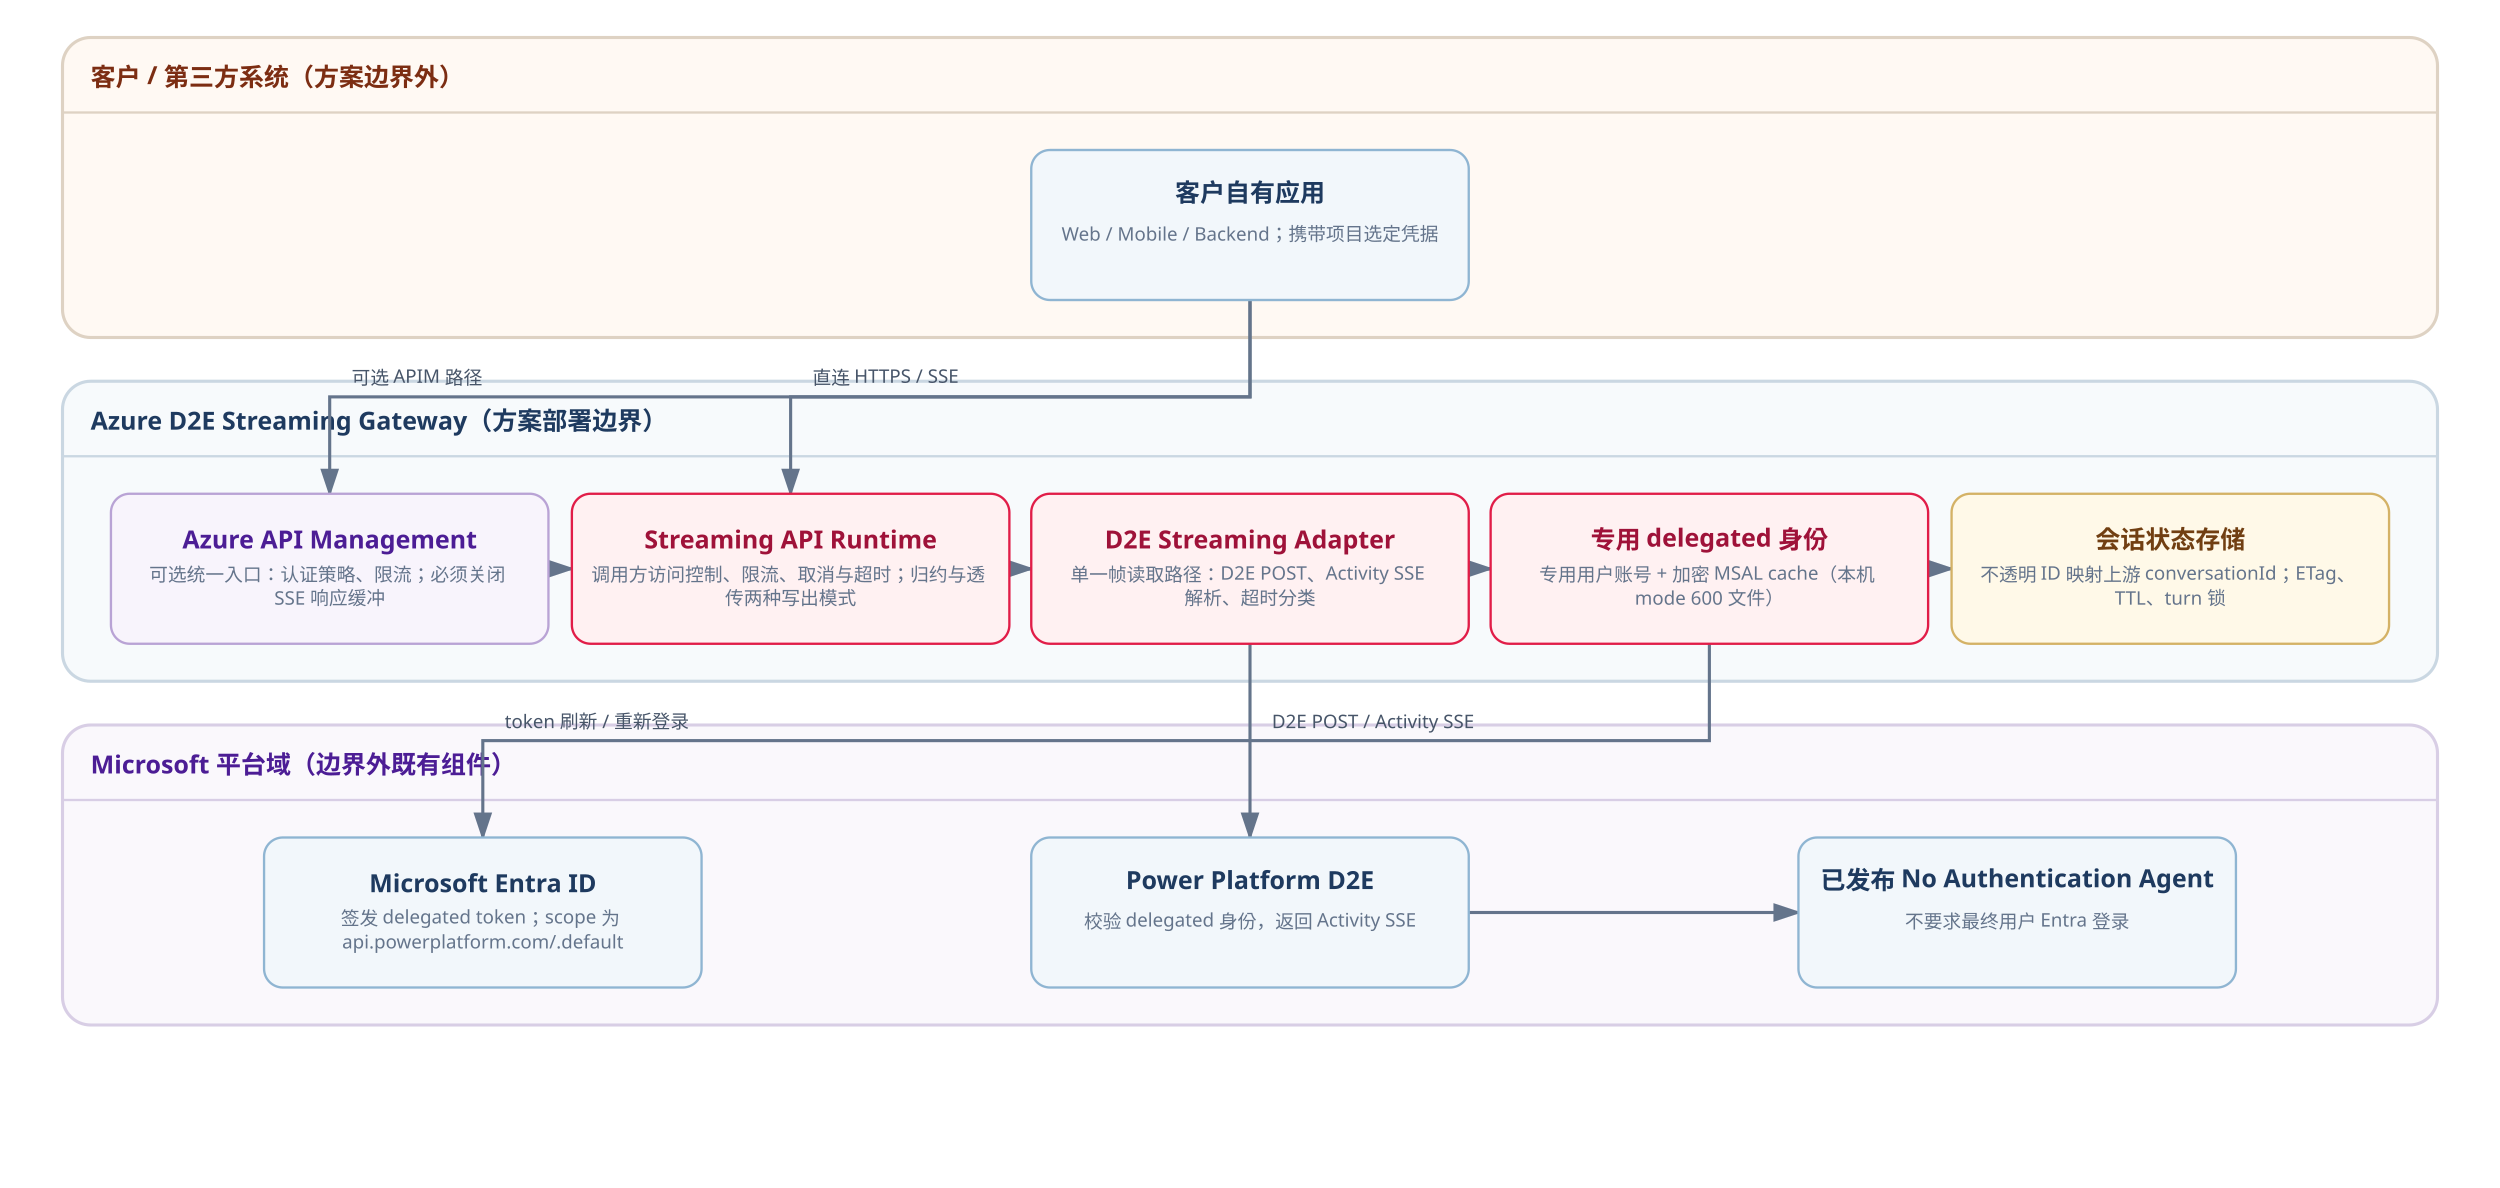
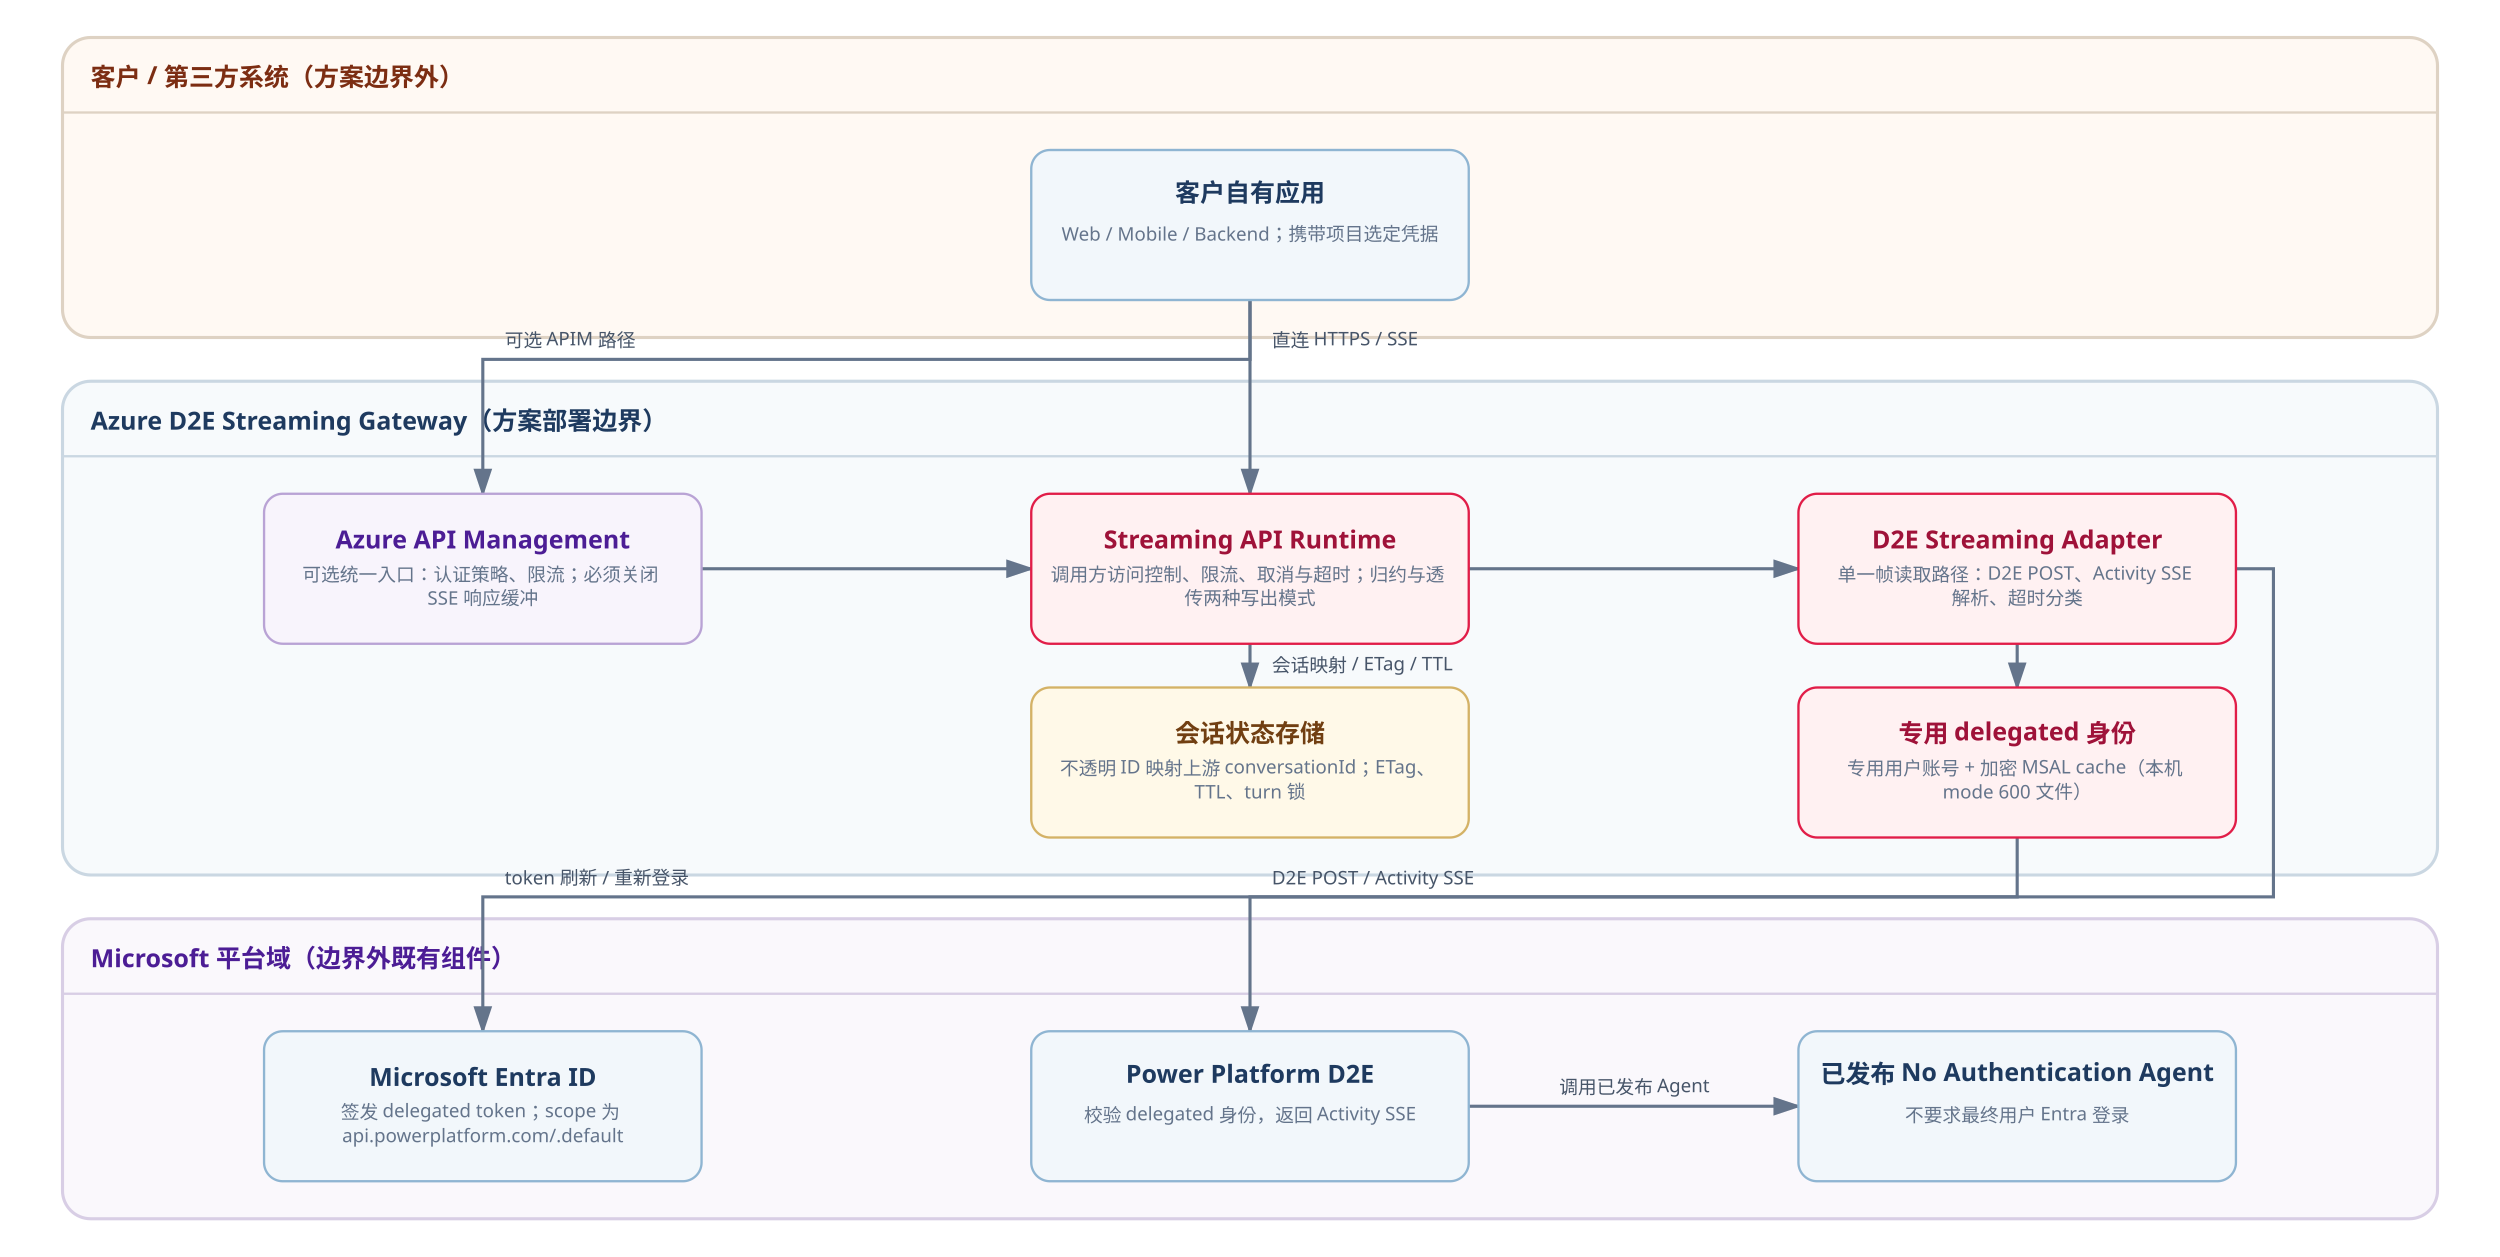
- <svg xmlns="http://www.w3.org/2000/svg" viewBox="0 0 1600 760" role="img" aria-labelledby="diagram-title diagram-desc">
+ <svg xmlns="http://www.w3.org/2000/svg" viewBox="0 0 1600 804" role="img" aria-labelledby="diagram-title diagram-desc">
  <defs>
    <marker id="arrow" markerWidth="10" markerHeight="10" refX="8" refY="3" orient="auto">
      <path d="M0,0 L0,6 L9,3 z" fill="#64748B" />
    </marker>
    <filter id="shadow" x="-20%" y="-20%" width="140%" height="140%">
      <feDropShadow dx="0" dy="5" stdDeviation="7" flood-color="#0F172A" flood-opacity="0.12" />
    </filter>
  </defs>
  <g data-group-id="customer-domain">
    <rect x="40" y="24" width="1520" height="192" rx="18" fill="#FFF9F3" stroke="#DED2C3" stroke-width="2" />
    <line x1="40" y1="72" x2="1560" y2="72" stroke="#DED2C3" stroke-width="1.5" />
    <text x="58" y="55" font-family="Noto Sans SC, sans-serif" font-size="16" font-weight="700" fill="#7C2D12">客户 / 第三方系统（方案边界外）</text>
  </g>
  <g data-group-id="gateway-domain">
-     <rect x="40" y="244" width="1520" height="192" rx="18" fill="#F7FAFC" stroke="#CAD7E2" stroke-width="2" />
+     <rect x="40" y="244" width="1520" height="316" rx="18" fill="#F7FAFC" stroke="#CAD7E2" stroke-width="2" />
    <line x1="40" y1="292" x2="1560" y2="292" stroke="#CAD7E2" stroke-width="1.5" />
    <text x="58" y="275" font-family="Noto Sans SC, sans-serif" font-size="16" font-weight="700" fill="#1E3A5F">Azure D2E Streaming Gateway（方案部署边界）</text>
  </g>
  <g data-group-id="microsoft-domain">
-     <rect x="40" y="464" width="1520" height="192" rx="18" fill="#FAF8FC" stroke="#D8CEE5" stroke-width="2" />
-     <line x1="40" y1="512" x2="1560" y2="512" stroke="#D8CEE5" stroke-width="1.5" />
-     <text x="58" y="495" font-family="Noto Sans SC, sans-serif" font-size="16" font-weight="700" fill="#4C1D95">Microsoft 平台域（边界外既有组件）</text>
+     <rect x="40" y="588" width="1520" height="192" rx="18" fill="#FAF8FC" stroke="#D8CEE5" stroke-width="2" />
+     <line x1="40" y1="636" x2="1560" y2="636" stroke="#D8CEE5" stroke-width="1.5" />
+     <text x="58" y="619" font-family="Noto Sans SC, sans-serif" font-size="16" font-weight="700" fill="#4C1D95">Microsoft 平台域（边界外既有组件）</text>
  </g>
-   <path d="M 800 192 V 254 H 211 V 316" fill="none" stroke="#64748B" stroke-width="2" marker-end="url(#arrow)" />
-   <text x="225" y="246" text-anchor="start" font-family="Noto Sans SC, sans-serif" font-size="12" fill="#475569">可选 APIM 路径</text>
-   <path d="M 800 192 V 254 H 506 V 316" fill="none" stroke="#64748B" stroke-width="2" marker-end="url(#arrow)" />
-   <text x="520" y="246" text-anchor="start" font-family="Noto Sans SC, sans-serif" font-size="12" fill="#475569">直连 HTTPS / SSE</text>
-   <path d="M 351 364 H 366" fill="none" stroke="#64748B" stroke-width="2" marker-end="url(#arrow)" />
-   <path d="M 646 364 H 1249" fill="none" stroke="#64748B" stroke-width="2" marker-end="url(#arrow)" />
-   <text x="1263" y="356" text-anchor="start" font-family="Noto Sans SC, sans-serif" font-size="12" fill="#475569">会话映射 / ETag / TTL</text>
-   <path d="M 646 364 H 660" fill="none" stroke="#64748B" stroke-width="2" marker-end="url(#arrow)" />
-   <path d="M 940 364 H 954" fill="none" stroke="#64748B" stroke-width="2" marker-end="url(#arrow)" />
-   <path d="M 1094 412 V 474 H 309 V 536" fill="none" stroke="#64748B" stroke-width="2" marker-end="url(#arrow)" />
-   <text x="323" y="466" text-anchor="start" font-family="Noto Sans SC, sans-serif" font-size="12" fill="#475569">token 刷新 / 重新登录</text>
-   <path d="M 800 412 V 474 H 800 V 536" fill="none" stroke="#64748B" stroke-width="2" marker-end="url(#arrow)" />
-   <text x="814" y="466" text-anchor="start" font-family="Noto Sans SC, sans-serif" font-size="12" fill="#475569">D2E POST / Activity SSE</text>
-   <path d="M 940 584 H 1151" fill="none" stroke="#64748B" stroke-width="2" marker-end="url(#arrow)" />
-   <text x="1165" y="576" text-anchor="start" font-family="Noto Sans SC, sans-serif" font-size="12" fill="#475569">调用已发布 Agent</text>
+   <path d="M 800 192 V 230 H 309 V 316" fill="none" stroke="#64748B" stroke-width="2" marker-end="url(#arrow)" />
+   <text x="323" y="222" text-anchor="start" font-family="Noto Sans SC, sans-serif" font-size="12" fill="#475569">可选 APIM 路径</text>
+   <path d="M 800 192 V 230 H 800 V 316" fill="none" stroke="#64748B" stroke-width="2" marker-end="url(#arrow)" />
+   <text x="814" y="222" text-anchor="start" font-family="Noto Sans SC, sans-serif" font-size="12" fill="#475569">直连 HTTPS / SSE</text>
+   <path d="M 449 364 H 660" fill="none" stroke="#64748B" stroke-width="2" marker-end="url(#arrow)" />
+   <path d="M 800 412 V 440" fill="none" stroke="#64748B" stroke-width="2" marker-end="url(#arrow)" />
+   <text x="814" y="430" text-anchor="start" font-family="Noto Sans SC, sans-serif" font-size="12" fill="#475569">会话映射 / ETag / TTL</text>
+   <path d="M 940 364 H 1151" fill="none" stroke="#64748B" stroke-width="2" marker-end="url(#arrow)" />
+   <path d="M 1291 412 V 440" fill="none" stroke="#64748B" stroke-width="2" marker-end="url(#arrow)" />
+   <path d="M 1291 536 V 574 H 309 V 660" fill="none" stroke="#64748B" stroke-width="2" marker-end="url(#arrow)" />
+   <text x="323" y="566" text-anchor="start" font-family="Noto Sans SC, sans-serif" font-size="12" fill="#475569">token 刷新 / 重新登录</text>
+   <path d="M 1431 364 H 1455 V 574 H 800 V 660" fill="none" stroke="#64748B" stroke-width="2" marker-end="url(#arrow)" />
+   <text x="814" y="566" text-anchor="start" font-family="Noto Sans SC, sans-serif" font-size="12" fill="#475569">D2E POST / Activity SSE</text>
+   <path d="M 940 708 H 1151" fill="none" stroke="#64748B" stroke-width="2" marker-end="url(#arrow)" />
+   <text x="1046" y="700" text-anchor="middle" font-family="Noto Sans SC, sans-serif" font-size="12" fill="#475569">调用已发布 Agent</text>
  <g data-node-id="customer-app">
    <rect x="660" y="96" width="280" height="96" rx="12" fill="#F2F7FB" stroke="#8FB5D2" stroke-width="1.5" />
    <text x="800" text-anchor="middle" font-family="Noto Sans SC, sans-serif" font-size="16" font-weight="700" fill="#1E3A5F">
      <tspan x="800" y="129">客户自有应用</tspan>
    </text>
    <text x="800" text-anchor="middle" font-family="Noto Sans SC, sans-serif" font-size="12" fill="#64748B">
      <tspan x="800" y="154">Web / Mobile / Backend；携带项目选定凭据</tspan>
    </text>
  </g>
  <g data-node-id="edge-api">
-     <rect x="71" y="316" width="280" height="96" rx="12" fill="#F8F4FC" stroke="#B9A3D5" stroke-width="1.5" />
-     <text x="211" text-anchor="middle" font-family="Noto Sans SC, sans-serif" font-size="16" font-weight="700" fill="#4C1D95">
-       <tspan x="211" y="351">Azure API Management</tspan>
+     <rect x="169" y="316" width="280" height="96" rx="12" fill="#F8F4FC" stroke="#B9A3D5" stroke-width="1.5" />
+     <text x="309" text-anchor="middle" font-family="Noto Sans SC, sans-serif" font-size="16" font-weight="700" fill="#4C1D95">
+       <tspan x="309" y="351">Azure API Management</tspan>
    </text>
-     <text x="211" text-anchor="middle" font-family="Noto Sans SC, sans-serif" font-size="12" fill="#64748B">
-       <tspan x="211" y="372">可选统一入口：认证策略、限流；必须关闭</tspan>
-       <tspan x="211" y="387">SSE 响应缓冲</tspan>
+     <text x="309" text-anchor="middle" font-family="Noto Sans SC, sans-serif" font-size="12" fill="#64748B">
+       <tspan x="309" y="372">可选统一入口：认证策略、限流；必须关闭</tspan>
+       <tspan x="309" y="387">SSE 响应缓冲</tspan>
    </text>
  </g>
  <g data-node-id="conversation-runtime">
-     <rect x="366" y="316" width="280" height="96" rx="12" fill="#FFF1F2" stroke="#E11D48" stroke-width="1.5" />
-     <text x="506" text-anchor="middle" font-family="Noto Sans SC, sans-serif" font-size="16" font-weight="700" fill="#9F1239">
-       <tspan x="506" y="351">Streaming API Runtime</tspan>
+     <rect x="660" y="316" width="280" height="96" rx="12" fill="#FFF1F2" stroke="#E11D48" stroke-width="1.5" />
+     <text x="800" text-anchor="middle" font-family="Noto Sans SC, sans-serif" font-size="16" font-weight="700" fill="#9F1239">
+       <tspan x="800" y="351">Streaming API Runtime</tspan>
    </text>
-     <text x="506" text-anchor="middle" font-family="Noto Sans SC, sans-serif" font-size="12" fill="#64748B">
-       <tspan x="506" y="372">调用方访问控制、限流、取消与超时；归约与透</tspan>
-       <tspan x="506" y="387">传两种写出模式</tspan>
+     <text x="800" text-anchor="middle" font-family="Noto Sans SC, sans-serif" font-size="12" fill="#64748B">
+       <tspan x="800" y="372">调用方访问控制、限流、取消与超时；归约与透</tspan>
+       <tspan x="800" y="387">传两种写出模式</tspan>
    </text>
  </g>
  <g data-node-id="session-store">
-     <rect x="1249" y="316" width="280" height="96" rx="12" fill="#FFF9E8" stroke="#D4B266" stroke-width="1.5" />
-     <text x="1389" text-anchor="middle" font-family="Noto Sans SC, sans-serif" font-size="16" font-weight="700" fill="#713F12">
-       <tspan x="1389" y="351">会话状态存储</tspan>
+     <rect x="660" y="440" width="280" height="96" rx="12" fill="#FFF9E8" stroke="#D4B266" stroke-width="1.5" />
+     <text x="800" text-anchor="middle" font-family="Noto Sans SC, sans-serif" font-size="16" font-weight="700" fill="#713F12">
+       <tspan x="800" y="475">会话状态存储</tspan>
    </text>
-     <text x="1389" text-anchor="middle" font-family="Noto Sans SC, sans-serif" font-size="12" fill="#64748B">
-       <tspan x="1389" y="372">不透明 ID 映射上游 conversationId；ETag、</tspan>
-       <tspan x="1389" y="387">TTL、turn 锁</tspan>
+     <text x="800" text-anchor="middle" font-family="Noto Sans SC, sans-serif" font-size="12" fill="#64748B">
+       <tspan x="800" y="496">不透明 ID 映射上游 conversationId；ETag、</tspan>
+       <tspan x="800" y="511">TTL、turn 锁</tspan>
    </text>
  </g>
  <g data-node-id="d2e-adapter">
-     <rect x="660" y="316" width="280" height="96" rx="12" fill="#FFF1F2" stroke="#E11D48" stroke-width="1.5" />
-     <text x="800" text-anchor="middle" font-family="Noto Sans SC, sans-serif" font-size="16" font-weight="700" fill="#9F1239">
-       <tspan x="800" y="351">D2E Streaming Adapter</tspan>
+     <rect x="1151" y="316" width="280" height="96" rx="12" fill="#FFF1F2" stroke="#E11D48" stroke-width="1.5" />
+     <text x="1291" text-anchor="middle" font-family="Noto Sans SC, sans-serif" font-size="16" font-weight="700" fill="#9F1239">
+       <tspan x="1291" y="351">D2E Streaming Adapter</tspan>
    </text>
-     <text x="800" text-anchor="middle" font-family="Noto Sans SC, sans-serif" font-size="12" fill="#64748B">
-       <tspan x="800" y="372">单一帧读取路径：D2E POST、Activity SSE</tspan>
-       <tspan x="800" y="387">解析、超时分类</tspan>
+     <text x="1291" text-anchor="middle" font-family="Noto Sans SC, sans-serif" font-size="12" fill="#64748B">
+       <tspan x="1291" y="372">单一帧读取路径：D2E POST、Activity SSE</tspan>
+       <tspan x="1291" y="387">解析、超时分类</tspan>
    </text>
  </g>
  <g data-node-id="identity-cache">
-     <rect x="954" y="316" width="280" height="96" rx="12" fill="#FFF1F2" stroke="#E11D48" stroke-width="1.5" />
-     <text x="1094" text-anchor="middle" font-family="Noto Sans SC, sans-serif" font-size="16" font-weight="700" fill="#9F1239">
-       <tspan x="1094" y="351">专用 delegated 身份</tspan>
+     <rect x="1151" y="440" width="280" height="96" rx="12" fill="#FFF1F2" stroke="#E11D48" stroke-width="1.5" />
+     <text x="1291" text-anchor="middle" font-family="Noto Sans SC, sans-serif" font-size="16" font-weight="700" fill="#9F1239">
+       <tspan x="1291" y="475">专用 delegated 身份</tspan>
    </text>
-     <text x="1094" text-anchor="middle" font-family="Noto Sans SC, sans-serif" font-size="12" fill="#64748B">
-       <tspan x="1094" y="372">专用用户账号 + 加密 MSAL cache（本机</tspan>
-       <tspan x="1094" y="387">mode 600 文件）</tspan>
+     <text x="1291" text-anchor="middle" font-family="Noto Sans SC, sans-serif" font-size="12" fill="#64748B">
+       <tspan x="1291" y="496">专用用户账号 + 加密 MSAL cache（本机</tspan>
+       <tspan x="1291" y="511">mode 600 文件）</tspan>
    </text>
  </g>
  <g data-node-id="entra-id">
-     <rect x="169" y="536" width="280" height="96" rx="12" fill="#F2F7FB" stroke="#8FB5D2" stroke-width="1.5" />
+     <rect x="169" y="660" width="280" height="96" rx="12" fill="#F2F7FB" stroke="#8FB5D2" stroke-width="1.5" />
    <text x="309" text-anchor="middle" font-family="Noto Sans SC, sans-serif" font-size="16" font-weight="700" fill="#1E3A5F">
-       <tspan x="309" y="571">Microsoft Entra ID</tspan>
+       <tspan x="309" y="695">Microsoft Entra ID</tspan>
    </text>
    <text x="309" text-anchor="middle" font-family="Noto Sans SC, sans-serif" font-size="12" fill="#64748B">
-       <tspan x="309" y="592">签发 delegated token；scope 为</tspan>
-       <tspan x="309" y="607">api.powerplatform.com/.default</tspan>
+       <tspan x="309" y="716">签发 delegated token；scope 为</tspan>
+       <tspan x="309" y="731">api.powerplatform.com/.default</tspan>
    </text>
  </g>
  <g data-node-id="d2e-runtime">
-     <rect x="660" y="536" width="280" height="96" rx="12" fill="#F2F7FB" stroke="#8FB5D2" stroke-width="1.5" />
+     <rect x="660" y="660" width="280" height="96" rx="12" fill="#F2F7FB" stroke="#8FB5D2" stroke-width="1.5" />
    <text x="800" text-anchor="middle" font-family="Noto Sans SC, sans-serif" font-size="16" font-weight="700" fill="#1E3A5F">
-       <tspan x="800" y="569">Power Platform D2E</tspan>
+       <tspan x="800" y="693">Power Platform D2E</tspan>
    </text>
    <text x="800" text-anchor="middle" font-family="Noto Sans SC, sans-serif" font-size="12" fill="#64748B">
-       <tspan x="800" y="594">校验 delegated 身份，返回 Activity SSE</tspan>
+       <tspan x="800" y="718">校验 delegated 身份，返回 Activity SSE</tspan>
    </text>
  </g>
  <g data-node-id="anonymous-agent">
-     <rect x="1151" y="536" width="280" height="96" rx="12" fill="#F2F7FB" stroke="#8FB5D2" stroke-width="1.5" />
+     <rect x="1151" y="660" width="280" height="96" rx="12" fill="#F2F7FB" stroke="#8FB5D2" stroke-width="1.5" />
    <text x="1291" text-anchor="middle" font-family="Noto Sans SC, sans-serif" font-size="16" font-weight="700" fill="#1E3A5F">
-       <tspan x="1291" y="569">已发布 No Authentication Agent</tspan>
+       <tspan x="1291" y="693">已发布 No Authentication Agent</tspan>
    </text>
    <text x="1291" text-anchor="middle" font-family="Noto Sans SC, sans-serif" font-size="12" fill="#64748B">
-       <tspan x="1291" y="594">不要求最终用户 Entra 登录</tspan>
+       <tspan x="1291" y="718">不要求最终用户 Entra 登录</tspan>
    </text>
  </g>
</svg>
